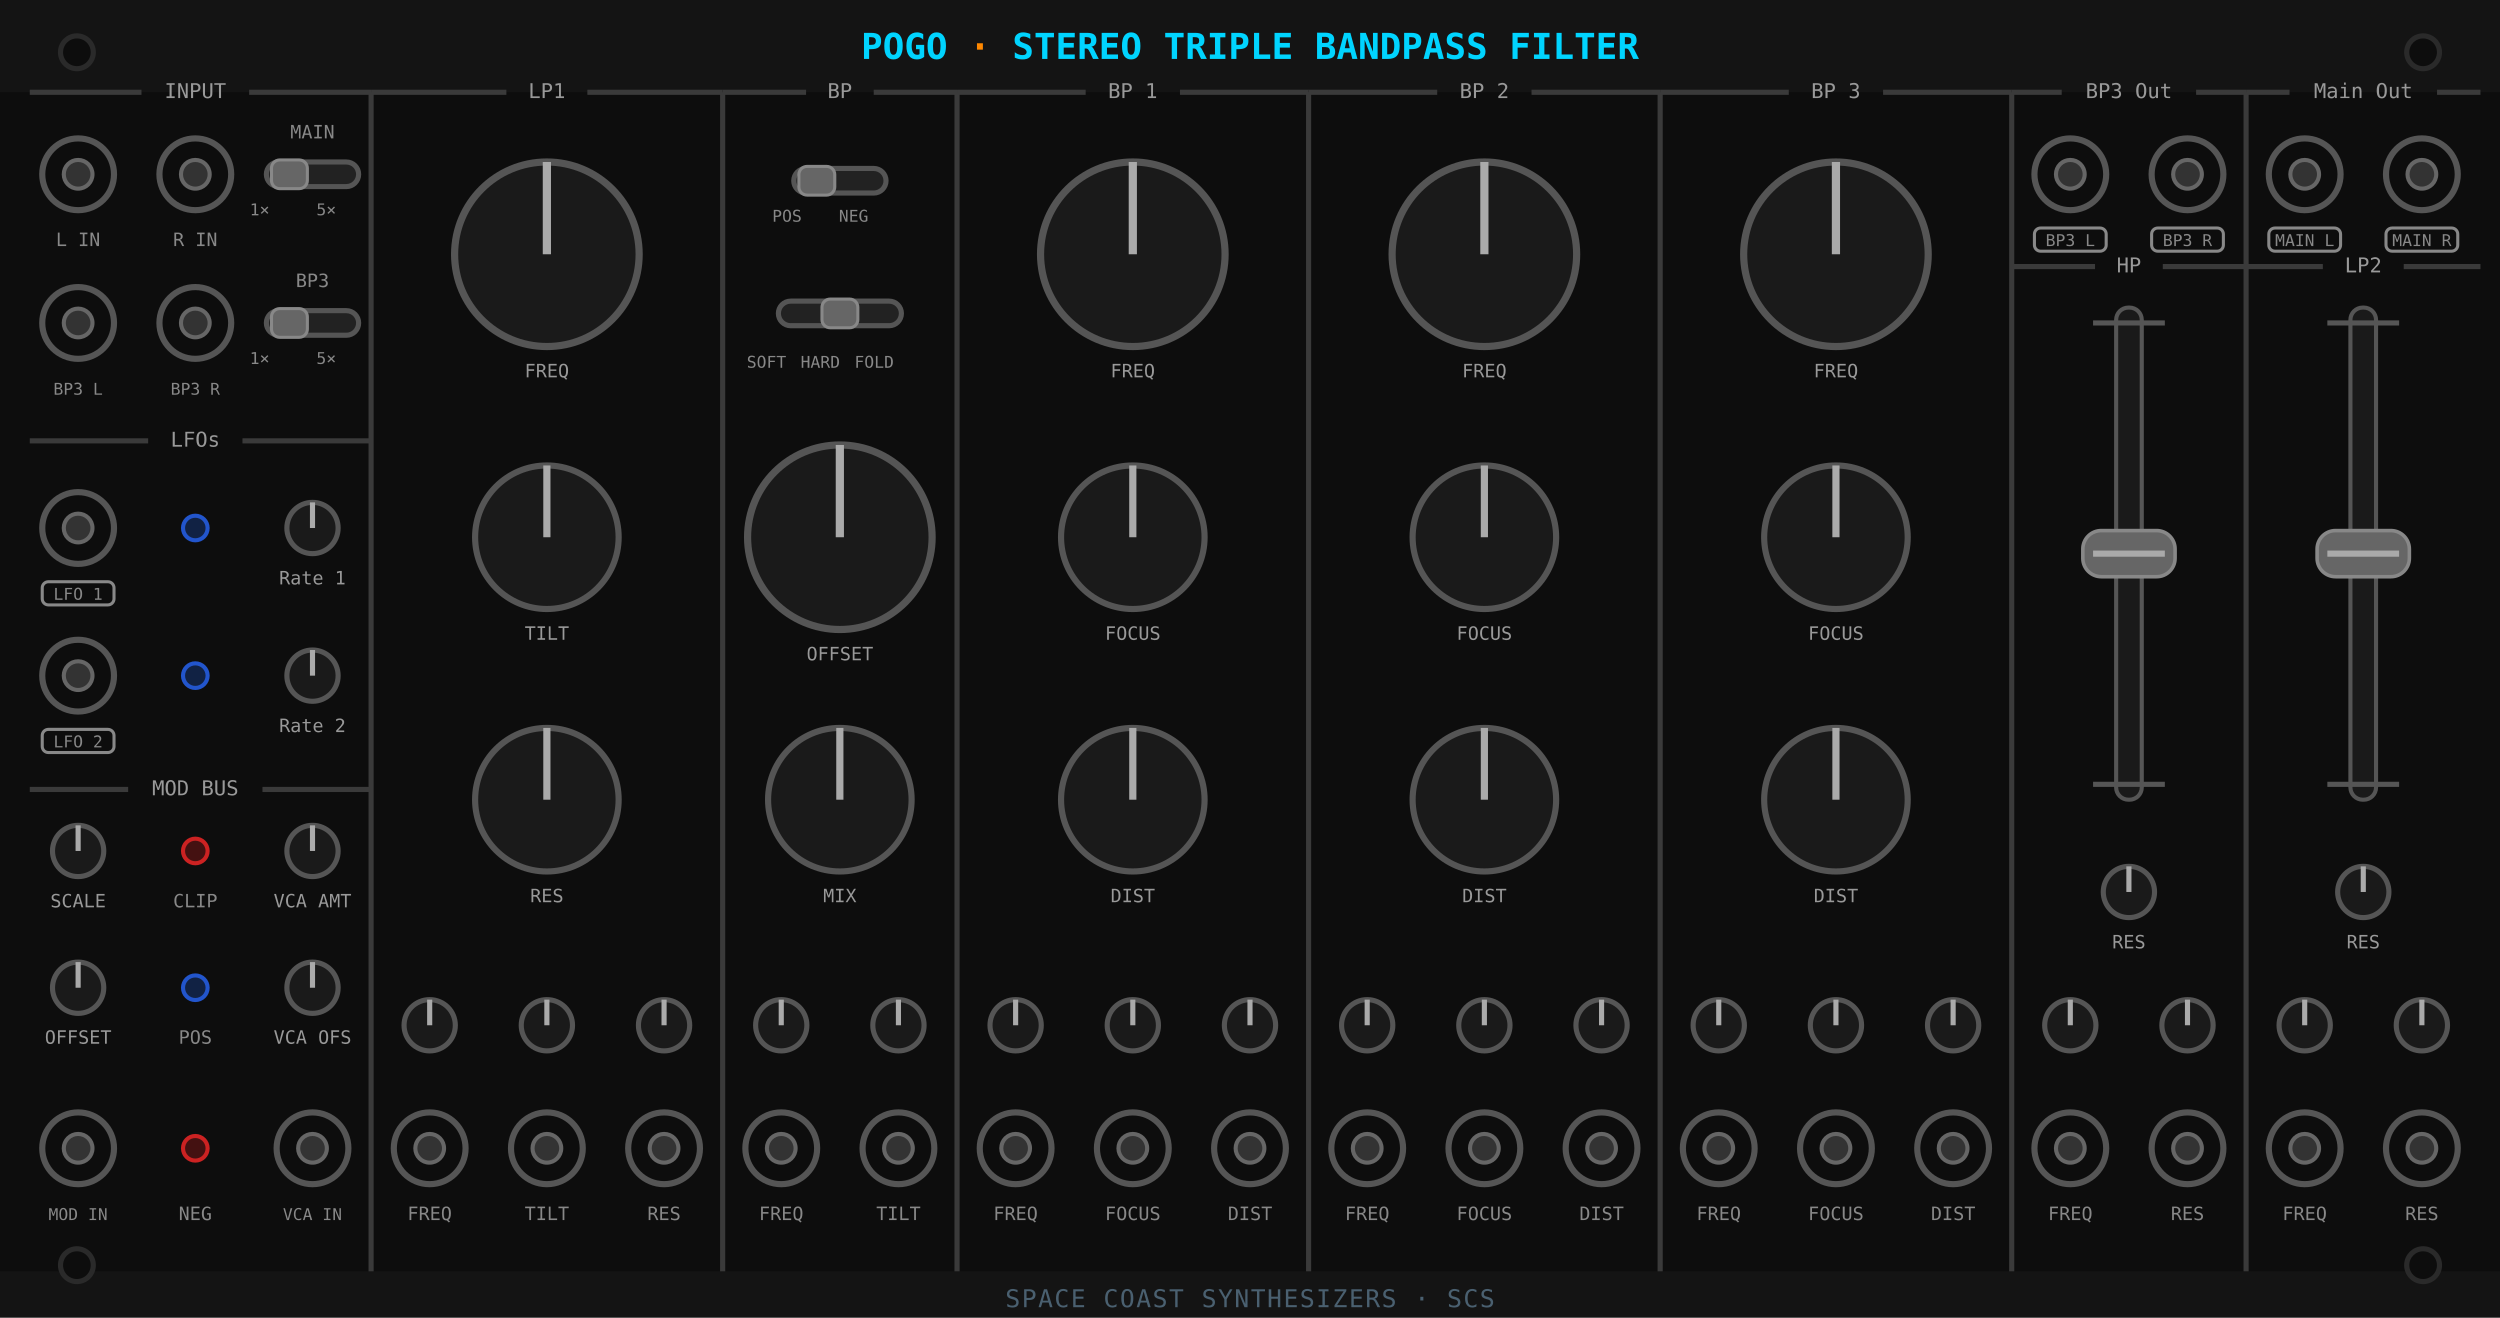
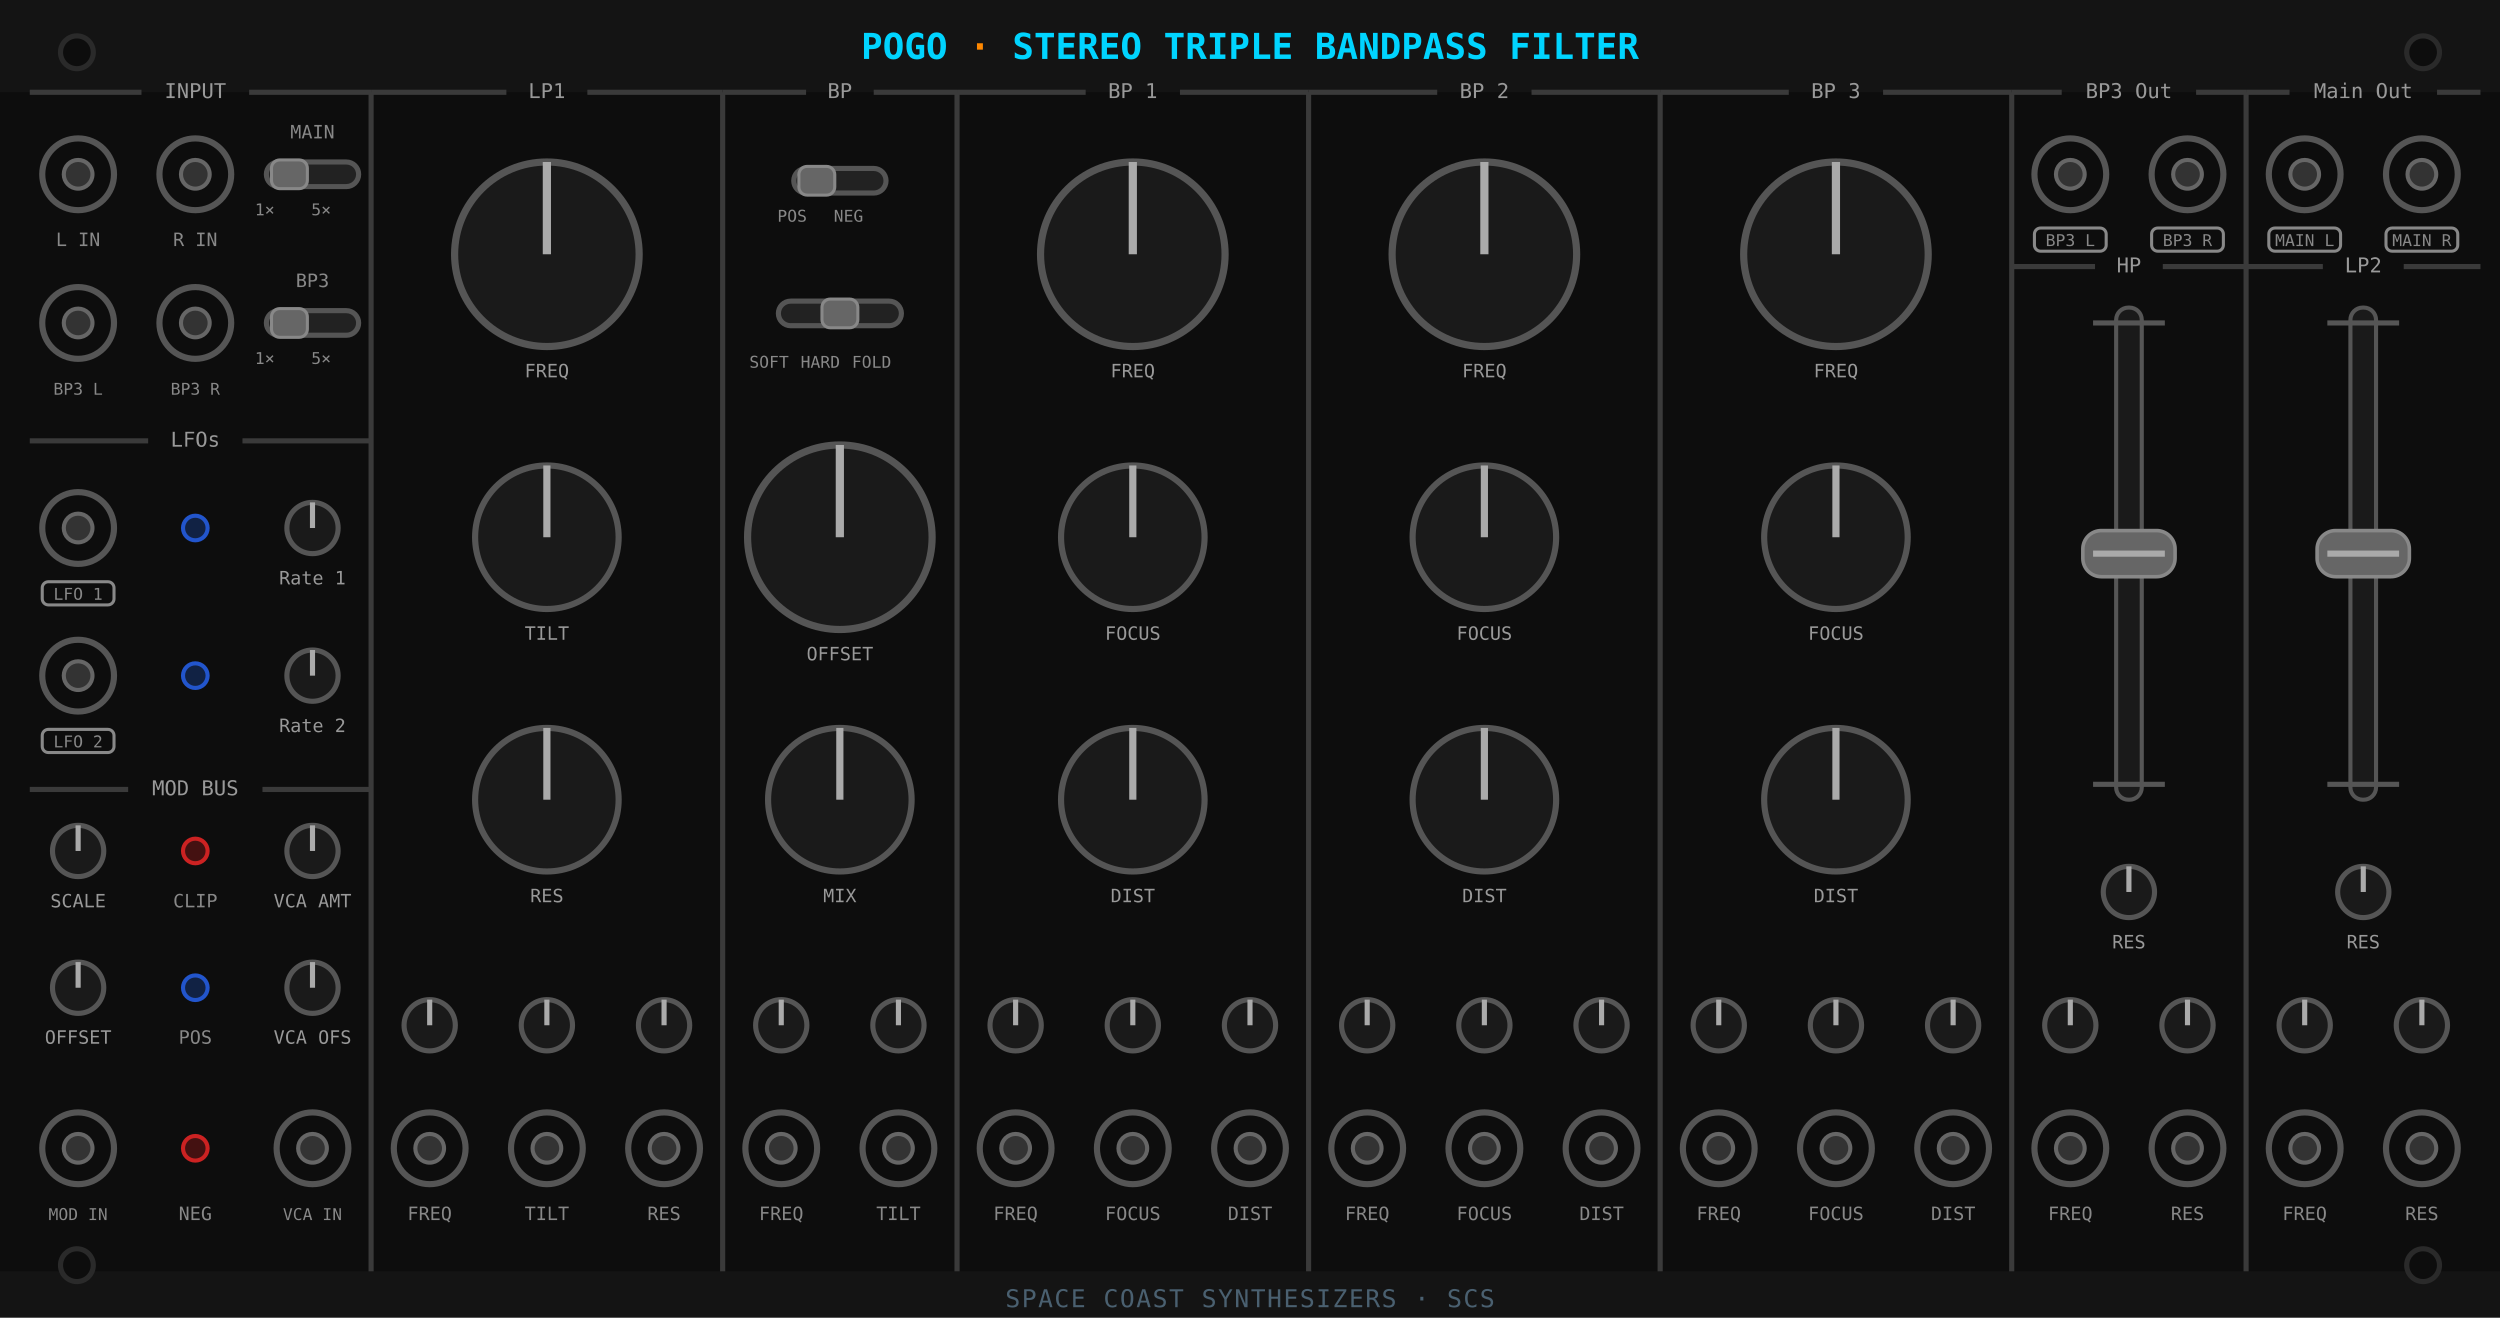
<svg xmlns="http://www.w3.org/2000/svg" width="243.84mm" height="128.5mm" viewBox="0 0 243.84 128.5" version="1.1" id="svg626">
  <defs id="defs630" />
  <rect x="0" y="0" width="243.84" height="128.5" fill="#0d0d0d" id="rect2" />
  <rect x="0" y="0" width="243.84" height="9.0" fill="#141414" id="rect4" />
  <rect x="0" y="124.0" width="243.84" height="4.5" fill="#141414" id="rect6" />
  <circle cx="7.5" cy="5.1" r="1.6" fill="#0d0d0d" stroke="#2a2a2a" stroke-width="0.5" id="circle8" />
  <circle cx="236.34" cy="5.1" r="1.6" fill="#0d0d0d" stroke="#2a2a2a" stroke-width="0.5" id="circle10" />
  <circle cx="7.5" cy="123.4" r="1.6" fill="#0d0d0d" stroke="#2a2a2a" stroke-width="0.5" id="circle12" />
  <circle cx="236.34" cy="123.4" r="1.6" fill="#0d0d0d" stroke="#2a2a2a" stroke-width="0.5" id="circle14" />
  <text x="121.92" y="5.75" fill="#00d4ff" font-family="monospace" font-size="3.5" font-weight="bold" text-anchor="middle" id="text18">POGO  <tspan fill="#ff8800" id="tspan16">·</tspan> STEREO TRIPLE BANDPASS FILTER</text>
  <text x="121.92" y="127.5" fill="#4a6070" font-family="monospace" font-size="2.4" text-anchor="middle" letter-spacing="0.15" id="text20">SPACE COAST SYNTHESIZERS  ·  SCS</text>
  <line x1="36.195" y1="9.0" x2="36.195" y2="124.0" stroke="#3a3a3a" stroke-width="0.5" id="line22" />
  <line x1="70.485" y1="9.0" x2="70.485" y2="124.0" stroke="#3a3a3a" stroke-width="0.5" id="line24" />
  <line x1="93.345" y1="9.0" x2="93.345" y2="124.0" stroke="#3a3a3a" stroke-width="0.5" id="line26" />
  <line x1="127.635" y1="9.0" x2="127.635" y2="124.0" stroke="#3a3a3a" stroke-width="0.5" id="line28" />
  <line x1="161.925" y1="9.0" x2="161.925" y2="124.0" stroke="#3a3a3a" stroke-width="0.5" id="line30" />
  <line x1="196.215" y1="9.0" x2="196.215" y2="124.0" stroke="#3a3a3a" stroke-width="0.5" id="line32" />
  <line x1="219.075" y1="9.0" x2="219.075" y2="124.0" stroke="#3a3a3a" stroke-width="0.5" id="line34" />
  <line x1="2.905" y1="9.0" x2="13.80" y2="9.0" stroke="#3a3a3a" stroke-width="0.5" id="line36" />
  <line x1="24.30" y1="9.0" x2="36.195" y2="9.0" stroke="#3a3a3a" stroke-width="0.5" id="line38" />
  <text x="19.05" y="9.0" fill="#999" font-family="monospace" font-size="2.0" text-anchor="middle" dominant-baseline="middle" id="text40">INPUT</text>
  <line x1="2.905" y1="43.0" x2="14.45" y2="43.0" stroke="#3a3a3a" stroke-width="0.5" id="line42" />
  <line x1="23.65" y1="43.0" x2="36.195" y2="43.0" stroke="#3a3a3a" stroke-width="0.5" id="line44" />
  <text x="19.05" y="43.0" fill="#999" font-family="monospace" font-size="2.0" text-anchor="middle" dominant-baseline="middle" id="text46">LFOs</text>
  <line x1="2.905" y1="77.0" x2="12.50" y2="77.0" stroke="#3a3a3a" stroke-width="0.5" id="line48" />
  <line x1="25.60" y1="77.0" x2="36.195" y2="77.0" stroke="#3a3a3a" stroke-width="0.5" id="line50" />
  <text x="19.05" y="77.0" fill="#999" font-family="monospace" font-size="2.0" text-anchor="middle" dominant-baseline="middle" id="text52">MOD BUS</text>
  <line x1="36.195" y1="9.0" x2="49.39" y2="9.0" stroke="#3a3a3a" stroke-width="0.5" id="line54" />
  <line x1="57.29" y1="9.0" x2="70.485" y2="9.0" stroke="#3a3a3a" stroke-width="0.5" id="line56" />
  <text x="53.34" y="9.0" fill="#999" font-family="monospace" font-size="2.0" text-anchor="middle" dominant-baseline="middle" id="text58">LP1</text>
  <line x1="70.485" y1="9.0" x2="78.62" y2="9.0" stroke="#3a3a3a" stroke-width="0.5" id="line60" />
  <line x1="85.22" y1="9.0" x2="93.345" y2="9.0" stroke="#3a3a3a" stroke-width="0.5" id="line62" />
  <text x="81.915" y="9.0" fill="#999" font-family="monospace" font-size="2.0" text-anchor="middle" dominant-baseline="middle" id="text64">BP</text>
  <line x1="93.345" y1="9.0" x2="105.89" y2="9.0" stroke="#3a3a3a" stroke-width="0.5" id="line66" />
  <line x1="115.09" y1="9.0" x2="127.635" y2="9.0" stroke="#3a3a3a" stroke-width="0.5" id="line68" />
  <text x="110.49" y="9.0" fill="#999" font-family="monospace" font-size="2.0" text-anchor="middle" dominant-baseline="middle" id="text70">BP 1</text>
  <line x1="127.635" y1="9.0" x2="140.18" y2="9.0" stroke="#3a3a3a" stroke-width="0.5" id="line72" />
  <line x1="149.38" y1="9.0" x2="161.925" y2="9.0" stroke="#3a3a3a" stroke-width="0.5" id="line74" />
  <text x="144.78" y="9.0" fill="#999" font-family="monospace" font-size="2.0" text-anchor="middle" dominant-baseline="middle" id="text76">BP 2</text>
  <line x1="161.925" y1="9.0" x2="174.47" y2="9.0" stroke="#3a3a3a" stroke-width="0.5" id="line78" />
  <line x1="183.67" y1="9.0" x2="196.215" y2="9.0" stroke="#3a3a3a" stroke-width="0.5" id="line80" />
  <text x="179.07" y="9.0" fill="#999" font-family="monospace" font-size="2.0" text-anchor="middle" dominant-baseline="middle" id="text82">BP 3</text>
  <line x1="196.215" y1="9.0" x2="201.09" y2="9.0" stroke="#3a3a3a" stroke-width="0.5" id="line84" />
  <line x1="214.20" y1="9.0" x2="219.075" y2="9.0" stroke="#3a3a3a" stroke-width="0.5" id="line86" />
  <text x="207.645" y="9.0" fill="#999" font-family="monospace" font-size="2.0" text-anchor="middle" dominant-baseline="middle" id="text88">BP3 Out</text>
  <line x1="196.215" y1="26.0" x2="204.34" y2="26.0" stroke="#3a3a3a" stroke-width="0.5" id="line90" />
  <line x1="210.95" y1="26.0" x2="219.075" y2="26.0" stroke="#3a3a3a" stroke-width="0.5" id="line92" />
  <text x="207.645" y="26.0" fill="#999" font-family="monospace" font-size="2.0" text-anchor="middle" dominant-baseline="middle" id="text94">HP</text>
  <line x1="219.075" y1="9.0" x2="223.31" y2="9.0" stroke="#3a3a3a" stroke-width="0.5" id="line96" />
  <line x1="237.70" y1="9.0" x2="241.935" y2="9.0" stroke="#3a3a3a" stroke-width="0.5" id="line98" />
  <text x="230.505" y="9.0" fill="#999" font-family="monospace" font-size="2.0" text-anchor="middle" dominant-baseline="middle" id="text100">Main Out</text>
  <line x1="219.075" y1="26.0" x2="226.56" y2="26.0" stroke="#3a3a3a" stroke-width="0.5" id="line102" />
  <line x1="234.45" y1="26.0" x2="241.935" y2="26.0" stroke="#3a3a3a" stroke-width="0.5" id="line104" />
  <text x="230.505" y="26.0" fill="#999" font-family="monospace" font-size="2.0" text-anchor="middle" dominant-baseline="middle" id="text106">LP2</text>
  <circle cx="7.62" cy="17.0" r="3.5" fill="none" stroke="#555" stroke-width="0.6" id="circle108" />
  <circle cx="7.62" cy="17.0" r="1.4" fill="#333" stroke="#666" stroke-width="0.4" id="circle110" />
  <text x="7.62" y="24.0" fill="#888" font-family="monospace" font-size="1.8" text-anchor="middle" id="text112">L IN</text>
  <circle cx="19.05" cy="17.0" r="3.5" fill="none" stroke="#555" stroke-width="0.6" id="circle114" />
  <circle cx="19.05" cy="17.0" r="1.4" fill="#333" stroke="#666" stroke-width="0.4" id="circle116" />
  <text x="19.05" y="24.0" fill="#888" font-family="monospace" font-size="1.8" text-anchor="middle" id="text118">R IN</text>
  <text x="30.48" y="13.5" fill="#888" font-family="monospace" font-size="1.8" text-anchor="middle" id="text120">MAIN</text>
  <rect x="25.98" y="15.80" width="9" height="2.4" rx="1.2" fill="#222" stroke="#555" stroke-width="0.5" id="rect122" />
  <rect x="26.48" y="15.60" width="3.5" height="2.8" rx="0.8" fill="#666" stroke="#888" stroke-width="0.3" id="rect124" />
-   <text x="25.325" y="21.0" fill="#888" font-family="monospace" font-size="1.6" text-anchor="middle" id="text126">1×</text>
-   <text x="31.825" y="21.0" fill="#888" font-family="monospace" font-size="1.6" text-anchor="middle" id="text128">5×</text>
+   <text x="25.825" y="21.0" fill="#888" font-family="monospace" font-size="1.6" text-anchor="middle" id="text126">1×</text>
+   <text x="31.325" y="21.0" fill="#888" font-family="monospace" font-size="1.6" text-anchor="middle" id="text128">5×</text>
  <circle cx="7.62" cy="31.5" r="3.5" fill="none" stroke="#555" stroke-width="0.6" id="circle130" />
  <circle cx="7.62" cy="31.5" r="1.4" fill="#333" stroke="#666" stroke-width="0.4" id="circle132" />
  <text x="7.62" y="38.5" fill="#888" font-family="monospace" font-size="1.6" text-anchor="middle" id="text134">BP3 L</text>
  <circle cx="19.05" cy="31.5" r="3.5" fill="none" stroke="#555" stroke-width="0.6" id="circle136" />
  <circle cx="19.05" cy="31.5" r="1.4" fill="#333" stroke="#666" stroke-width="0.4" id="circle138" />
  <text x="19.05" y="38.5" fill="#888" font-family="monospace" font-size="1.6" text-anchor="middle" id="text140">BP3 R</text>
  <text x="30.48" y="28.0" fill="#888" font-family="monospace" font-size="1.8" text-anchor="middle" id="text142">BP3</text>
  <rect x="25.98" y="30.30" width="9" height="2.4" rx="1.2" fill="#222" stroke="#555" stroke-width="0.5" id="rect144" />
  <rect x="26.48" y="30.10" width="3.5" height="2.8" rx="0.8" fill="#666" stroke="#888" stroke-width="0.3" id="rect146" />
-   <text x="25.325" y="35.5" fill="#888" font-family="monospace" font-size="1.6" text-anchor="middle" id="text148">1×</text>
-   <text x="31.825" y="35.5" fill="#888" font-family="monospace" font-size="1.6" text-anchor="middle" id="text150">5×</text>
+   <text x="25.825" y="35.5" fill="#888" font-family="monospace" font-size="1.6" text-anchor="middle" id="text148">1×</text>
+   <text x="31.325" y="35.5" fill="#888" font-family="monospace" font-size="1.6" text-anchor="middle" id="text150">5×</text>
  <circle cx="7.62" cy="51.5" r="3.5" fill="none" stroke="#555" stroke-width="0.6" id="circle152" />
  <circle cx="7.62" cy="51.5" r="1.4" fill="#333" stroke="#666" stroke-width="0.4" id="circle154" />
  <rect x="4.12" y="56.74" width="7.0" height="2.26" rx="0.6" fill="none" stroke="#888" stroke-width="0.3" id="rect156" />
  <text x="7.62" y="58.5" fill="#888" font-family="monospace" font-size="1.6" text-anchor="middle" id="text158">LFO 1</text>
  <circle cx="19.05" cy="51.5" r="1.2" fill="#112244" stroke="#2255cc" stroke-width="0.4" id="circle160" />
  <circle cx="30.48" cy="51.5" r="2.5" fill="#1a1a1a" stroke="#555" stroke-width="0.5" id="circle162" />
  <line x1="30.48" y1="51.5" x2="30.48" y2="49.0" stroke="#aaa" stroke-width="0.5" id="line164" />
  <text x="30.48" y="57.0" fill="#999" font-family="monospace" font-size="1.8" text-anchor="middle" id="text166">Rate 1</text>
  <circle cx="7.62" cy="65.9" r="3.5" fill="none" stroke="#555" stroke-width="0.6" id="circle168" />
  <circle cx="7.62" cy="65.9" r="1.4" fill="#333" stroke="#666" stroke-width="0.4" id="circle170" />
  <rect x="4.12" y="71.14" width="7.0" height="2.26" rx="0.6" fill="none" stroke="#888" stroke-width="0.3" id="rect172" />
  <text x="7.62" y="72.9" fill="#888" font-family="monospace" font-size="1.6" text-anchor="middle" id="text174">LFO 2</text>
  <circle cx="19.05" cy="65.9" r="1.2" fill="#112244" stroke="#2255cc" stroke-width="0.4" id="circle176" />
  <circle cx="30.48" cy="65.9" r="2.5" fill="#1a1a1a" stroke="#555" stroke-width="0.5" id="circle178" />
  <line x1="30.48" y1="65.9" x2="30.48" y2="63.4" stroke="#aaa" stroke-width="0.5" id="line180" />
  <text x="30.48" y="71.4" fill="#999" font-family="monospace" font-size="1.8" text-anchor="middle" id="text182">Rate 2</text>
  <circle cx="7.62" cy="83.0" r="2.5" fill="#1a1a1a" stroke="#555" stroke-width="0.5" id="circle184" />
  <line x1="7.62" y1="83.0" x2="7.62" y2="80.5" stroke="#aaa" stroke-width="0.5" id="line186" />
  <text x="7.62" y="88.5" fill="#999" font-family="monospace" font-size="1.8" text-anchor="middle" id="text188">SCALE</text>
  <circle cx="30.48" cy="83.0" r="2.5" fill="#1a1a1a" stroke="#555" stroke-width="0.5" id="circle190" />
  <line x1="30.48" y1="83.0" x2="30.48" y2="80.5" stroke="#aaa" stroke-width="0.5" id="line192" />
  <text x="30.48" y="88.5" fill="#999" font-family="monospace" font-size="1.8" text-anchor="middle" id="text194">VCA AMT</text>
  <circle cx="19.05" cy="83.0" r="1.2" fill="#441111" stroke="#cc2222" stroke-width="0.4" id="circle196" />
  <text x="19.05" y="88.5" fill="#888" font-family="monospace" font-size="1.8" text-anchor="middle" id="text198">CLIP</text>
  <circle cx="7.62" cy="96.34" r="2.5" fill="#1a1a1a" stroke="#555" stroke-width="0.5" id="circle200" />
  <line x1="7.62" y1="96.34" x2="7.62" y2="93.84" stroke="#aaa" stroke-width="0.5" id="line202" />
  <text x="7.62" y="101.8" fill="#999" font-family="monospace" font-size="1.8" text-anchor="middle" id="text204">OFFSET</text>
  <circle cx="30.48" cy="96.34" r="2.5" fill="#1a1a1a" stroke="#555" stroke-width="0.5" id="circle206" />
  <line x1="30.48" y1="96.34" x2="30.48" y2="93.84" stroke="#aaa" stroke-width="0.5" id="line208" />
  <text x="30.48" y="101.8" fill="#999" font-family="monospace" font-size="1.8" text-anchor="middle" id="text210">VCA OFS</text>
  <circle cx="19.05" cy="96.34" r="1.2" fill="#112244" stroke="#2255cc" stroke-width="0.4" id="circle212" />
  <text x="19.05" y="101.8" fill="#888" font-family="monospace" font-size="1.8" text-anchor="middle" id="text214">POS</text>
  <circle cx="7.62" cy="112.0" r="3.5" fill="none" stroke="#555" stroke-width="0.6" id="circle216" />
  <circle cx="7.62" cy="112.0" r="1.4" fill="#333" stroke="#666" stroke-width="0.4" id="circle218" />
  <text x="7.62" y="119.0" fill="#888" font-family="monospace" font-size="1.6" text-anchor="middle" id="text220">MOD IN</text>
  <circle cx="19.05" cy="112.0" r="1.2" fill="#441111" stroke="#cc2222" stroke-width="0.4" id="circle222" />
  <text x="19.05" y="119.0" fill="#888" font-family="monospace" font-size="1.8" text-anchor="middle" id="text224">NEG</text>
  <circle cx="30.48" cy="112.0" r="3.5" fill="none" stroke="#555" stroke-width="0.6" id="circle226" />
  <circle cx="30.48" cy="112.0" r="1.4" fill="#333" stroke="#666" stroke-width="0.4" id="circle228" />
  <text x="30.48" y="119.0" fill="#888" font-family="monospace" font-size="1.6" text-anchor="middle" id="text230">VCA IN</text>
  <circle cx="53.34" cy="24.8" r="9.0" fill="#1a1a1a" stroke="#555" stroke-width="0.7" id="circle232" />
  <line x1="53.34" y1="24.8" x2="53.34" y2="15.8" stroke="#aaa" stroke-width="0.8" id="line234" />
  <text x="53.34" y="36.8" fill="#999" font-family="monospace" font-size="1.8" text-anchor="middle" id="text236">FREQ</text>
  <circle cx="53.34" cy="52.4" r="7.0" fill="#1a1a1a" stroke="#555" stroke-width="0.6" id="circle238" />
  <line x1="53.34" y1="52.4" x2="53.34" y2="45.4" stroke="#aaa" stroke-width="0.7" id="line240" />
  <text x="53.34" y="62.4" fill="#999" font-family="monospace" font-size="1.8" text-anchor="middle" id="text242">TILT</text>
  <circle cx="53.34" cy="78.0" r="7.0" fill="#1a1a1a" stroke="#555" stroke-width="0.6" id="circle244" />
  <line x1="53.34" y1="78.0" x2="53.34" y2="71.0" stroke="#aaa" stroke-width="0.7" id="line246" />
  <text x="53.34" y="88.0" fill="#999" font-family="monospace" font-size="1.8" text-anchor="middle" id="text248">RES</text>
  <circle cx="41.91" cy="100.0" r="2.5" fill="#1a1a1a" stroke="#555" stroke-width="0.5" id="circle250" />
  <line x1="41.91" y1="100.0" x2="41.91" y2="97.5" stroke="#aaa" stroke-width="0.5" id="line252" />
  <text x="41.91" y="105.5" fill="#999" font-family="monospace" font-size="1.8" text-anchor="middle" id="text254" />
  <circle cx="53.34" cy="100.0" r="2.5" fill="#1a1a1a" stroke="#555" stroke-width="0.5" id="circle256" />
  <line x1="53.34" y1="100.0" x2="53.34" y2="97.5" stroke="#aaa" stroke-width="0.5" id="line258" />
  <text x="53.34" y="105.5" fill="#999" font-family="monospace" font-size="1.8" text-anchor="middle" id="text260" />
  <circle cx="64.77" cy="100.0" r="2.5" fill="#1a1a1a" stroke="#555" stroke-width="0.5" id="circle262" />
  <line x1="64.77" y1="100.0" x2="64.77" y2="97.5" stroke="#aaa" stroke-width="0.5" id="line264" />
  <text x="64.77" y="105.5" fill="#999" font-family="monospace" font-size="1.8" text-anchor="middle" id="text266" />
  <circle cx="41.91" cy="112.0" r="3.5" fill="none" stroke="#555" stroke-width="0.6" id="circle268" />
  <circle cx="41.91" cy="112.0" r="1.4" fill="#333" stroke="#666" stroke-width="0.4" id="circle270" />
  <text x="41.91" y="119.0" fill="#888" font-family="monospace" font-size="1.8" text-anchor="middle" id="text272">FREQ</text>
  <circle cx="53.34" cy="112.0" r="3.5" fill="none" stroke="#555" stroke-width="0.6" id="circle274" />
  <circle cx="53.34" cy="112.0" r="1.4" fill="#333" stroke="#666" stroke-width="0.4" id="circle276" />
  <text x="53.34" y="119.0" fill="#888" font-family="monospace" font-size="1.8" text-anchor="middle" id="text278">TILT</text>
  <circle cx="64.77" cy="112.0" r="3.5" fill="none" stroke="#555" stroke-width="0.6" id="circle280" />
  <circle cx="64.77" cy="112.0" r="1.4" fill="#333" stroke="#666" stroke-width="0.4" id="circle282" />
  <text x="64.77" y="119.0" fill="#888" font-family="monospace" font-size="1.8" text-anchor="middle" id="text284">RES</text>
  <text x="81.915" y="14.13" fill="#888" font-family="monospace" font-size="1.8" text-anchor="middle" id="text286" />
  <rect x="77.42" y="16.43" width="9" height="2.4" rx="1.2" fill="#222" stroke="#555" stroke-width="0.5" id="rect288" />
  <rect x="77.92" y="16.23" width="3.5" height="2.8" rx="0.8" fill="#666" stroke="#888" stroke-width="0.3" id="rect290" />
-   <text x="76.76" y="21.63" fill="#888" font-family="monospace" font-size="1.6" text-anchor="middle" id="text292">POS</text>
-   <text x="83.26" y="21.63" fill="#888" font-family="monospace" font-size="1.6" text-anchor="middle" id="text294">NEG</text>
+   <text x="77.26" y="21.63" fill="#888" font-family="monospace" font-size="1.6" text-anchor="middle" id="text292">POS</text>
+   <text x="82.76" y="21.63" fill="#888" font-family="monospace" font-size="1.6" text-anchor="middle" id="text294">NEG</text>
  <rect x="75.92" y="29.37" width="12" height="2.4" rx="1.2" fill="#222" stroke="#555" stroke-width="0.5" id="rect296" />
  <rect x="80.17" y="29.17" width="3.5" height="2.8" rx="0.8" fill="#666" stroke="#888" stroke-width="0.3" id="rect298" />
-   <text x="74.76" y="35.87" fill="#888" font-family="monospace" font-size="1.6" text-anchor="middle" id="text300">SOFT</text>
+   <text x="75.01" y="35.87" fill="#888" font-family="monospace" font-size="1.6" text-anchor="middle" id="text300">SOFT</text>
  <text x="80.01" y="35.87" fill="#888" font-family="monospace" font-size="1.6" text-anchor="middle" id="text302">HARD</text>
-   <text x="85.26" y="35.87" fill="#888" font-family="monospace" font-size="1.6" text-anchor="middle" id="text304">FOLD</text>
+   <text x="85.01" y="35.87" fill="#888" font-family="monospace" font-size="1.6" text-anchor="middle" id="text304">FOLD</text>
  <text x="81.915" y="39.37" fill="#999" font-family="monospace" font-size="1.8" text-anchor="middle" id="text306" />
  <circle cx="81.915" cy="52.4" r="9.0" fill="#1a1a1a" stroke="#555" stroke-width="0.7" id="circle308" />
  <line x1="81.915" y1="52.4" x2="81.915" y2="43.4" stroke="#aaa" stroke-width="0.8" id="line310" />
  <text x="81.915" y="64.4" fill="#999" font-family="monospace" font-size="1.8" text-anchor="middle" id="text312">OFFSET</text>
  <circle cx="81.915" cy="78.0" r="7.0" fill="#1a1a1a" stroke="#555" stroke-width="0.6" id="circle314" />
  <line x1="81.915" y1="78.0" x2="81.915" y2="71.0" stroke="#aaa" stroke-width="0.7" id="line316" />
  <text x="81.915" y="88.0" fill="#999" font-family="monospace" font-size="1.8" text-anchor="middle" id="text318">MIX</text>
  <circle cx="76.2" cy="100.0" r="2.5" fill="#1a1a1a" stroke="#555" stroke-width="0.5" id="circle320" />
  <line x1="76.2" y1="100.0" x2="76.2" y2="97.5" stroke="#aaa" stroke-width="0.5" id="line322" />
  <text x="76.2" y="105.5" fill="#999" font-family="monospace" font-size="1.8" text-anchor="middle" id="text324" />
  <circle cx="87.63" cy="100.0" r="2.5" fill="#1a1a1a" stroke="#555" stroke-width="0.5" id="circle326" />
  <line x1="87.63" y1="100.0" x2="87.63" y2="97.5" stroke="#aaa" stroke-width="0.5" id="line328" />
  <text x="87.63" y="105.5" fill="#999" font-family="monospace" font-size="1.8" text-anchor="middle" id="text330" />
  <circle cx="76.2" cy="112.0" r="3.5" fill="none" stroke="#555" stroke-width="0.6" id="circle332" />
  <circle cx="76.2" cy="112.0" r="1.4" fill="#333" stroke="#666" stroke-width="0.4" id="circle334" />
  <text x="76.2" y="119.0" fill="#888" font-family="monospace" font-size="1.8" text-anchor="middle" id="text336">FREQ</text>
  <circle cx="87.63" cy="112.0" r="3.5" fill="none" stroke="#555" stroke-width="0.6" id="circle338" />
  <circle cx="87.63" cy="112.0" r="1.4" fill="#333" stroke="#666" stroke-width="0.4" id="circle340" />
  <text x="87.63" y="119.0" fill="#888" font-family="monospace" font-size="1.8" text-anchor="middle" id="text342">TILT</text>
  <circle cx="110.49" cy="24.8" r="9.0" fill="#1a1a1a" stroke="#555" stroke-width="0.7" id="circle344" />
  <line x1="110.49" y1="24.8" x2="110.49" y2="15.8" stroke="#aaa" stroke-width="0.8" id="line346" />
  <text x="110.49" y="36.8" fill="#999" font-family="monospace" font-size="1.8" text-anchor="middle" id="text348">FREQ</text>
  <circle cx="110.49" cy="52.4" r="7.0" fill="#1a1a1a" stroke="#555" stroke-width="0.6" id="circle350" />
  <line x1="110.49" y1="52.4" x2="110.49" y2="45.4" stroke="#aaa" stroke-width="0.7" id="line352" />
  <text x="110.49" y="62.4" fill="#999" font-family="monospace" font-size="1.8" text-anchor="middle" id="text354">FOCUS</text>
  <circle cx="110.49" cy="78.0" r="7.0" fill="#1a1a1a" stroke="#555" stroke-width="0.6" id="circle356" />
  <line x1="110.49" y1="78.0" x2="110.49" y2="71.0" stroke="#aaa" stroke-width="0.7" id="line358" />
  <text x="110.49" y="88.0" fill="#999" font-family="monospace" font-size="1.8" text-anchor="middle" id="text360">DIST</text>
  <circle cx="99.06" cy="100.0" r="2.5" fill="#1a1a1a" stroke="#555" stroke-width="0.5" id="circle362" />
  <line x1="99.06" y1="100.0" x2="99.06" y2="97.5" stroke="#aaa" stroke-width="0.5" id="line364" />
  <text x="99.06" y="105.5" fill="#999" font-family="monospace" font-size="1.8" text-anchor="middle" id="text366" />
  <circle cx="110.49" cy="100.0" r="2.5" fill="#1a1a1a" stroke="#555" stroke-width="0.5" id="circle368" />
  <line x1="110.49" y1="100.0" x2="110.49" y2="97.5" stroke="#aaa" stroke-width="0.5" id="line370" />
  <text x="110.49" y="105.5" fill="#999" font-family="monospace" font-size="1.8" text-anchor="middle" id="text372" />
  <circle cx="121.92" cy="100.0" r="2.5" fill="#1a1a1a" stroke="#555" stroke-width="0.5" id="circle374" />
  <line x1="121.92" y1="100.0" x2="121.92" y2="97.5" stroke="#aaa" stroke-width="0.5" id="line376" />
  <text x="121.92" y="105.5" fill="#999" font-family="monospace" font-size="1.8" text-anchor="middle" id="text378" />
  <circle cx="99.06" cy="112.0" r="3.5" fill="none" stroke="#555" stroke-width="0.6" id="circle380" />
  <circle cx="99.06" cy="112.0" r="1.4" fill="#333" stroke="#666" stroke-width="0.4" id="circle382" />
  <text x="99.06" y="119.0" fill="#888" font-family="monospace" font-size="1.8" text-anchor="middle" id="text384">FREQ</text>
  <circle cx="110.49" cy="112.0" r="3.5" fill="none" stroke="#555" stroke-width="0.6" id="circle386" />
  <circle cx="110.49" cy="112.0" r="1.4" fill="#333" stroke="#666" stroke-width="0.4" id="circle388" />
  <text x="110.49" y="119.0" fill="#888" font-family="monospace" font-size="1.8" text-anchor="middle" id="text390">FOCUS</text>
  <circle cx="121.92" cy="112.0" r="3.5" fill="none" stroke="#555" stroke-width="0.6" id="circle392" />
  <circle cx="121.92" cy="112.0" r="1.4" fill="#333" stroke="#666" stroke-width="0.4" id="circle394" />
  <text x="121.92" y="119.0" fill="#888" font-family="monospace" font-size="1.8" text-anchor="middle" id="text396">DIST</text>
  <circle cx="144.78" cy="24.8" r="9.0" fill="#1a1a1a" stroke="#555" stroke-width="0.7" id="circle398" />
  <line x1="144.78" y1="24.8" x2="144.78" y2="15.8" stroke="#aaa" stroke-width="0.8" id="line400" />
  <text x="144.78" y="36.8" fill="#999" font-family="monospace" font-size="1.8" text-anchor="middle" id="text402">FREQ</text>
  <circle cx="144.78" cy="52.4" r="7.0" fill="#1a1a1a" stroke="#555" stroke-width="0.6" id="circle404" />
  <line x1="144.78" y1="52.4" x2="144.78" y2="45.4" stroke="#aaa" stroke-width="0.7" id="line406" />
  <text x="144.78" y="62.4" fill="#999" font-family="monospace" font-size="1.8" text-anchor="middle" id="text408">FOCUS</text>
  <circle cx="144.78" cy="78.0" r="7.0" fill="#1a1a1a" stroke="#555" stroke-width="0.6" id="circle410" />
  <line x1="144.78" y1="78.0" x2="144.78" y2="71.0" stroke="#aaa" stroke-width="0.7" id="line412" />
  <text x="144.78" y="88.0" fill="#999" font-family="monospace" font-size="1.8" text-anchor="middle" id="text414">DIST</text>
  <circle cx="133.35" cy="100.0" r="2.5" fill="#1a1a1a" stroke="#555" stroke-width="0.5" id="circle416" />
  <line x1="133.35" y1="100.0" x2="133.35" y2="97.5" stroke="#aaa" stroke-width="0.5" id="line418" />
  <text x="133.35" y="105.5" fill="#999" font-family="monospace" font-size="1.8" text-anchor="middle" id="text420" />
  <circle cx="144.78" cy="100.0" r="2.5" fill="#1a1a1a" stroke="#555" stroke-width="0.5" id="circle422" />
  <line x1="144.78" y1="100.0" x2="144.78" y2="97.5" stroke="#aaa" stroke-width="0.5" id="line424" />
  <text x="144.78" y="105.5" fill="#999" font-family="monospace" font-size="1.8" text-anchor="middle" id="text426" />
  <circle cx="156.21" cy="100.0" r="2.5" fill="#1a1a1a" stroke="#555" stroke-width="0.5" id="circle428" />
  <line x1="156.21" y1="100.0" x2="156.21" y2="97.5" stroke="#aaa" stroke-width="0.5" id="line430" />
  <text x="156.21" y="105.5" fill="#999" font-family="monospace" font-size="1.8" text-anchor="middle" id="text432" />
  <circle cx="133.35" cy="112.0" r="3.5" fill="none" stroke="#555" stroke-width="0.6" id="circle434" />
  <circle cx="133.35" cy="112.0" r="1.4" fill="#333" stroke="#666" stroke-width="0.4" id="circle436" />
  <text x="133.35" y="119.0" fill="#888" font-family="monospace" font-size="1.8" text-anchor="middle" id="text438">FREQ</text>
  <circle cx="144.78" cy="112.0" r="3.5" fill="none" stroke="#555" stroke-width="0.6" id="circle440" />
  <circle cx="144.78" cy="112.0" r="1.4" fill="#333" stroke="#666" stroke-width="0.4" id="circle442" />
  <text x="144.78" y="119.0" fill="#888" font-family="monospace" font-size="1.8" text-anchor="middle" id="text444">FOCUS</text>
  <circle cx="156.21" cy="112.0" r="3.5" fill="none" stroke="#555" stroke-width="0.6" id="circle446" />
  <circle cx="156.21" cy="112.0" r="1.4" fill="#333" stroke="#666" stroke-width="0.4" id="circle448" />
  <text x="156.21" y="119.0" fill="#888" font-family="monospace" font-size="1.8" text-anchor="middle" id="text450">DIST</text>
  <circle cx="179.07" cy="24.8" r="9.0" fill="#1a1a1a" stroke="#555" stroke-width="0.7" id="circle452" />
  <line x1="179.07" y1="24.8" x2="179.07" y2="15.8" stroke="#aaa" stroke-width="0.8" id="line454" />
  <text x="179.07" y="36.8" fill="#999" font-family="monospace" font-size="1.8" text-anchor="middle" id="text456">FREQ</text>
  <circle cx="179.07" cy="52.4" r="7.0" fill="#1a1a1a" stroke="#555" stroke-width="0.6" id="circle458" />
  <line x1="179.07" y1="52.4" x2="179.07" y2="45.4" stroke="#aaa" stroke-width="0.7" id="line460" />
  <text x="179.07" y="62.4" fill="#999" font-family="monospace" font-size="1.8" text-anchor="middle" id="text462">FOCUS</text>
  <circle cx="179.07" cy="78.0" r="7.0" fill="#1a1a1a" stroke="#555" stroke-width="0.6" id="circle464" />
  <line x1="179.07" y1="78.0" x2="179.07" y2="71.0" stroke="#aaa" stroke-width="0.7" id="line466" />
  <text x="179.07" y="88.0" fill="#999" font-family="monospace" font-size="1.8" text-anchor="middle" id="text468">DIST</text>
  <circle cx="167.64" cy="100.0" r="2.5" fill="#1a1a1a" stroke="#555" stroke-width="0.5" id="circle470" />
  <line x1="167.64" y1="100.0" x2="167.64" y2="97.5" stroke="#aaa" stroke-width="0.5" id="line472" />
  <text x="167.64" y="105.5" fill="#999" font-family="monospace" font-size="1.8" text-anchor="middle" id="text474" />
  <circle cx="179.07" cy="100.0" r="2.5" fill="#1a1a1a" stroke="#555" stroke-width="0.5" id="circle476" />
  <line x1="179.07" y1="100.0" x2="179.07" y2="97.5" stroke="#aaa" stroke-width="0.5" id="line478" />
  <text x="179.07" y="105.5" fill="#999" font-family="monospace" font-size="1.8" text-anchor="middle" id="text480" />
  <circle cx="190.5" cy="100.0" r="2.5" fill="#1a1a1a" stroke="#555" stroke-width="0.5" id="circle482" />
  <line x1="190.5" y1="100.0" x2="190.5" y2="97.5" stroke="#aaa" stroke-width="0.5" id="line484" />
  <text x="190.5" y="105.5" fill="#999" font-family="monospace" font-size="1.8" text-anchor="middle" id="text486" />
  <circle cx="167.64" cy="112.0" r="3.5" fill="none" stroke="#555" stroke-width="0.6" id="circle488" />
  <circle cx="167.64" cy="112.0" r="1.4" fill="#333" stroke="#666" stroke-width="0.4" id="circle490" />
  <text x="167.64" y="119.0" fill="#888" font-family="monospace" font-size="1.8" text-anchor="middle" id="text492">FREQ</text>
  <circle cx="179.07" cy="112.0" r="3.5" fill="none" stroke="#555" stroke-width="0.6" id="circle494" />
  <circle cx="179.07" cy="112.0" r="1.4" fill="#333" stroke="#666" stroke-width="0.4" id="circle496" />
  <text x="179.07" y="119.0" fill="#888" font-family="monospace" font-size="1.8" text-anchor="middle" id="text498">FOCUS</text>
  <circle cx="190.5" cy="112.0" r="3.5" fill="none" stroke="#555" stroke-width="0.6" id="circle500" />
  <circle cx="190.5" cy="112.0" r="1.4" fill="#333" stroke="#666" stroke-width="0.4" id="circle502" />
  <text x="190.5" y="119.0" fill="#888" font-family="monospace" font-size="1.8" text-anchor="middle" id="text504">DIST</text>
  <circle cx="201.93" cy="17.0" r="3.5" fill="none" stroke="#555" stroke-width="0.6" id="circle506" />
  <circle cx="201.93" cy="17.0" r="1.4" fill="#333" stroke="#666" stroke-width="0.4" id="circle508" />
  <rect x="198.43" y="22.24" width="7.0" height="2.26" rx="0.6" fill="none" stroke="#888" stroke-width="0.3" id="rect510" />
  <text x="201.93" y="24.0" fill="#888" font-family="monospace" font-size="1.6" text-anchor="middle" id="text512">BP3 L</text>
  <circle cx="213.36" cy="17.0" r="3.5" fill="none" stroke="#555" stroke-width="0.6" id="circle514" />
  <circle cx="213.36" cy="17.0" r="1.4" fill="#333" stroke="#666" stroke-width="0.4" id="circle516" />
  <rect x="209.86" y="22.24" width="7.0" height="2.26" rx="0.6" fill="none" stroke="#888" stroke-width="0.3" id="rect518" />
  <text x="213.36" y="24.0" fill="#888" font-family="monospace" font-size="1.6" text-anchor="middle" id="text520">BP3 R</text>
  <rect x="206.40" y="30.00" width="2.5" height="48.0" rx="1.2" fill="#1a1a1a" stroke="#555" stroke-width="0.4" id="rect522" />
  <line x1="204.15" y1="31.50" x2="211.15" y2="31.50" stroke="#555" stroke-width="0.5" id="line524" />
  <line x1="204.15" y1="76.50" x2="211.15" y2="76.50" stroke="#555" stroke-width="0.5" id="line526" />
  <line x1="205.65" y1="54.00" x2="209.65" y2="54.00" stroke="#aaa" stroke-width="0.35" id="line528" />
  <rect x="203.15" y="51.75" width="9.0" height="4.5" rx="1.8" fill="#666" stroke="#888" stroke-width="0.35" id="rect530" />
  <line x1="204.15" y1="54.00" x2="211.15" y2="54.00" stroke="#aaa" stroke-width="0.6" id="line532" />
  <text x="207.645" y="26.5" fill="#888" font-family="monospace" font-size="1.8" text-anchor="middle" id="text534" />
  <circle cx="207.645" cy="87.0" r="2.5" fill="#1a1a1a" stroke="#555" stroke-width="0.5" id="circle536" />
  <line x1="207.645" y1="87.0" x2="207.645" y2="84.5" stroke="#aaa" stroke-width="0.5" id="line538" />
  <text x="207.645" y="92.5" fill="#999" font-family="monospace" font-size="1.8" text-anchor="middle" id="text540">RES</text>
  <circle cx="201.93" cy="100.0" r="2.5" fill="#1a1a1a" stroke="#555" stroke-width="0.5" id="circle542" />
  <line x1="201.93" y1="100.0" x2="201.93" y2="97.5" stroke="#aaa" stroke-width="0.5" id="line544" />
  <text x="201.93" y="105.5" fill="#999" font-family="monospace" font-size="1.8" text-anchor="middle" id="text546" />
  <circle cx="213.36" cy="100.0" r="2.5" fill="#1a1a1a" stroke="#555" stroke-width="0.5" id="circle548" />
  <line x1="213.36" y1="100.0" x2="213.36" y2="97.5" stroke="#aaa" stroke-width="0.5" id="line550" />
  <text x="213.36" y="105.5" fill="#999" font-family="monospace" font-size="1.8" text-anchor="middle" id="text552" />
  <circle cx="201.93" cy="112.0" r="3.5" fill="none" stroke="#555" stroke-width="0.6" id="circle554" />
  <circle cx="201.93" cy="112.0" r="1.4" fill="#333" stroke="#666" stroke-width="0.4" id="circle556" />
  <text x="201.93" y="119.0" fill="#888" font-family="monospace" font-size="1.8" text-anchor="middle" id="text558">FREQ</text>
  <circle cx="213.36" cy="112.0" r="3.5" fill="none" stroke="#555" stroke-width="0.6" id="circle560" />
  <circle cx="213.36" cy="112.0" r="1.4" fill="#333" stroke="#666" stroke-width="0.4" id="circle562" />
  <text x="213.36" y="119.0" fill="#888" font-family="monospace" font-size="1.8" text-anchor="middle" id="text564">RES</text>
  <circle cx="224.79" cy="17.0" r="3.5" fill="none" stroke="#555" stroke-width="0.6" id="circle566" />
  <circle cx="224.79" cy="17.0" r="1.4" fill="#333" stroke="#666" stroke-width="0.4" id="circle568" />
  <rect x="221.29" y="22.24" width="7.0" height="2.26" rx="0.6" fill="none" stroke="#888" stroke-width="0.3" id="rect570" />
  <text x="224.79" y="24.0" fill="#888" font-family="monospace" font-size="1.6" text-anchor="middle" id="text572">MAIN L</text>
  <circle cx="236.22" cy="17.0" r="3.5" fill="none" stroke="#555" stroke-width="0.6" id="circle574" />
  <circle cx="236.22" cy="17.0" r="1.4" fill="#333" stroke="#666" stroke-width="0.4" id="circle576" />
  <rect x="232.72" y="22.24" width="7.0" height="2.26" rx="0.6" fill="none" stroke="#888" stroke-width="0.3" id="rect578" />
  <text x="236.22" y="24.0" fill="#888" font-family="monospace" font-size="1.6" text-anchor="middle" id="text580">MAIN R</text>
  <rect x="229.25" y="30.00" width="2.5" height="48.0" rx="1.2" fill="#1a1a1a" stroke="#555" stroke-width="0.4" id="rect582" />
  <line x1="227.00" y1="31.50" x2="234.00" y2="31.50" stroke="#555" stroke-width="0.5" id="line584" />
  <line x1="227.00" y1="76.50" x2="234.00" y2="76.50" stroke="#555" stroke-width="0.5" id="line586" />
  <line x1="228.50" y1="54.00" x2="232.50" y2="54.00" stroke="#aaa" stroke-width="0.35" id="line588" />
  <rect x="226.00" y="51.75" width="9.0" height="4.5" rx="1.8" fill="#666" stroke="#888" stroke-width="0.35" id="rect590" />
  <line x1="227.00" y1="54.00" x2="234.00" y2="54.00" stroke="#aaa" stroke-width="0.6" id="line592" />
  <text x="230.505" y="26.5" fill="#888" font-family="monospace" font-size="1.8" text-anchor="middle" id="text594" />
  <circle cx="230.505" cy="87.0" r="2.5" fill="#1a1a1a" stroke="#555" stroke-width="0.5" id="circle596" />
  <line x1="230.505" y1="87.0" x2="230.505" y2="84.5" stroke="#aaa" stroke-width="0.5" id="line598" />
  <text x="230.505" y="92.5" fill="#999" font-family="monospace" font-size="1.8" text-anchor="middle" id="text600">RES</text>
  <circle cx="224.79" cy="100.0" r="2.5" fill="#1a1a1a" stroke="#555" stroke-width="0.5" id="circle602" />
  <line x1="224.79" y1="100.0" x2="224.79" y2="97.5" stroke="#aaa" stroke-width="0.5" id="line604" />
  <text x="224.79" y="105.5" fill="#999" font-family="monospace" font-size="1.8" text-anchor="middle" id="text606" />
  <circle cx="236.22" cy="100.0" r="2.5" fill="#1a1a1a" stroke="#555" stroke-width="0.5" id="circle608" />
  <line x1="236.22" y1="100.0" x2="236.22" y2="97.5" stroke="#aaa" stroke-width="0.5" id="line610" />
  <text x="236.22" y="105.5" fill="#999" font-family="monospace" font-size="1.8" text-anchor="middle" id="text612" />
  <circle cx="224.79" cy="112.0" r="3.5" fill="none" stroke="#555" stroke-width="0.6" id="circle614" />
  <circle cx="224.79" cy="112.0" r="1.4" fill="#333" stroke="#666" stroke-width="0.4" id="circle616" />
  <text x="224.79" y="119.0" fill="#888" font-family="monospace" font-size="1.8" text-anchor="middle" id="text618">FREQ</text>
  <circle cx="236.22" cy="112.0" r="3.5" fill="none" stroke="#555" stroke-width="0.6" id="circle620" />
  <circle cx="236.22" cy="112.0" r="1.4" fill="#333" stroke="#666" stroke-width="0.4" id="circle622" />
  <text x="236.22" y="119.0" fill="#888" font-family="monospace" font-size="1.8" text-anchor="middle" id="text624">RES</text>
</svg>
